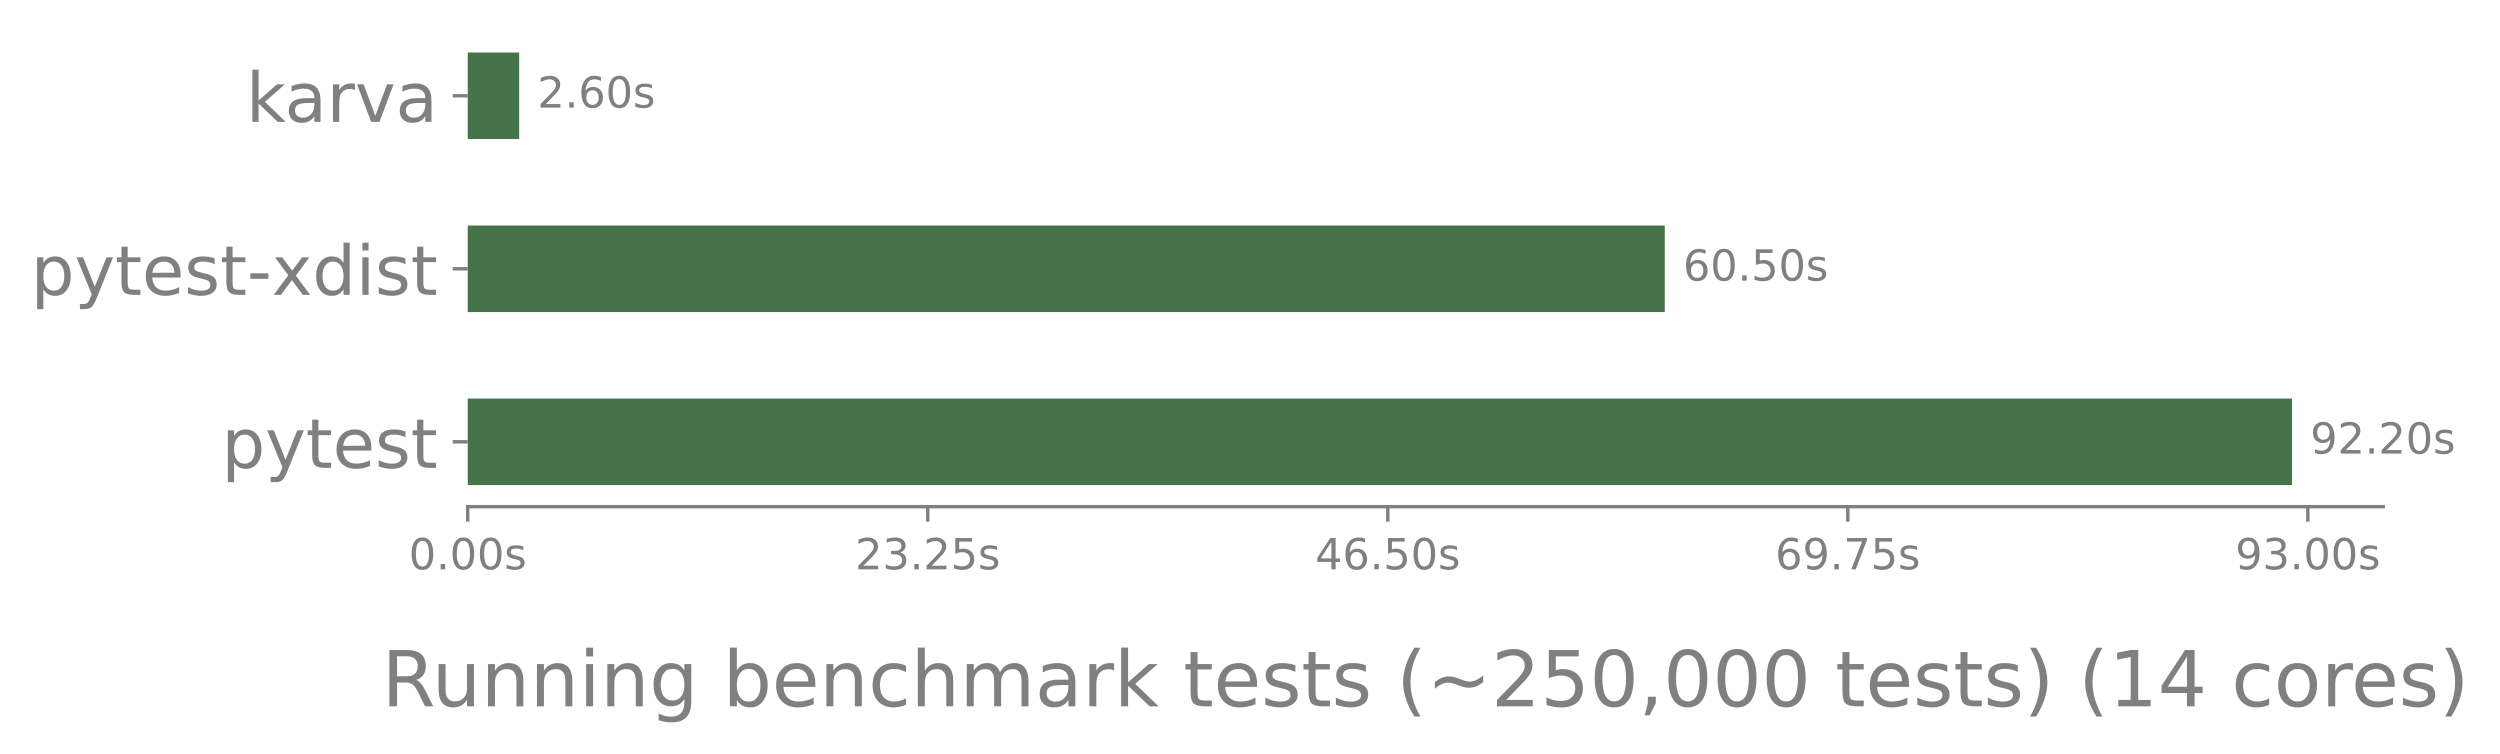
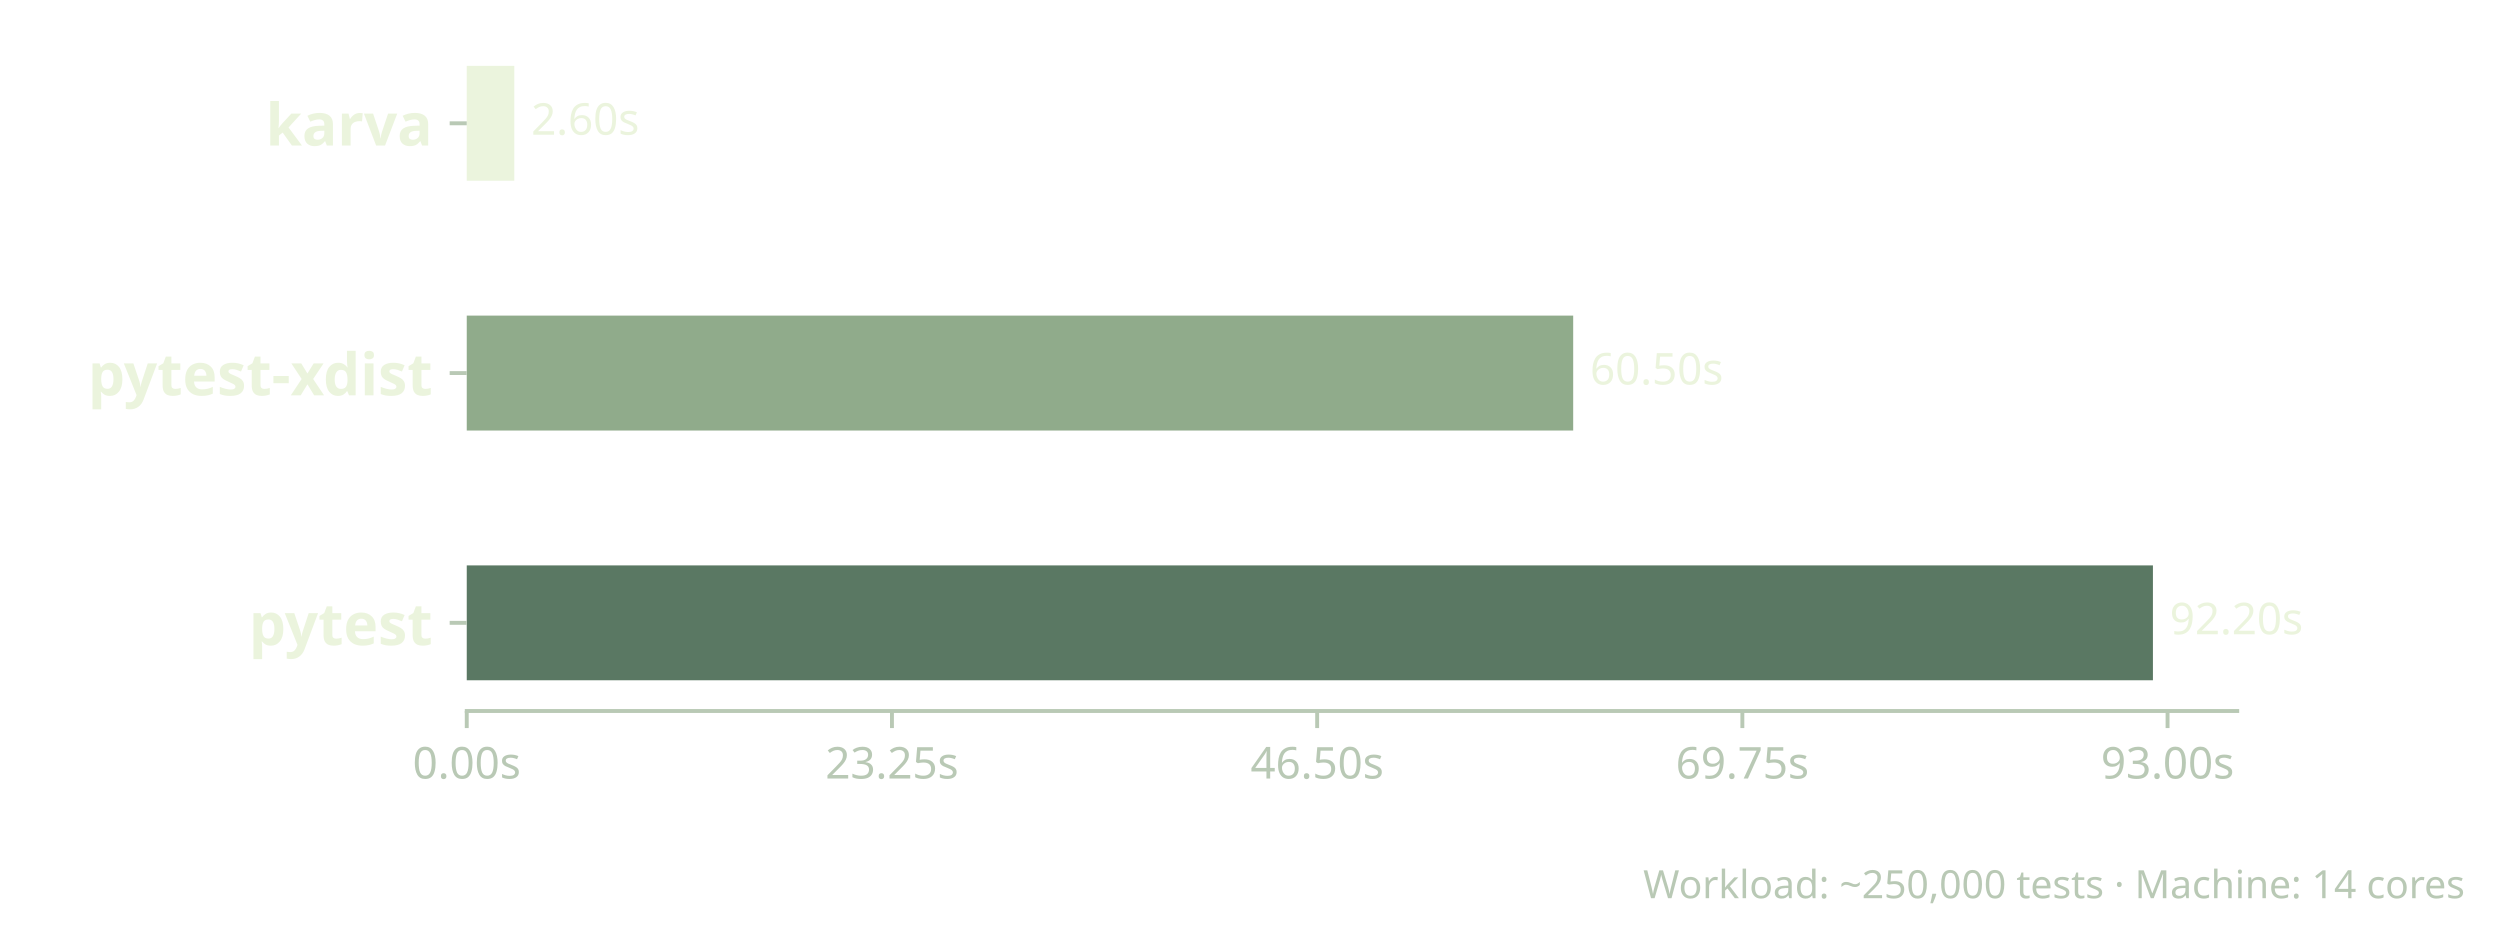
- <svg xmlns="http://www.w3.org/2000/svg" xmlns:xlink="http://www.w3.org/1999/xlink" width="582.624pt" height="175.551pt" viewBox="0 0 582.624 175.551" version="1.1">
+ <svg xmlns="http://www.w3.org/2000/svg" xmlns:xlink="http://www.w3.org/1999/xlink" width="512.401pt" height="193.226pt" viewBox="0 0 512.401 193.226" version="1.1">
  <defs>
    <style type="text/css">*{stroke-linejoin: round; stroke-linecap: butt}</style>
  </defs>
  <g id="figure_1">
    <g id="patch_1">
-       <path d="M 0 175.551  L 582.624 175.551  L 582.624 0  L 0 0  L 0 175.551  z " style="fill: none" />
+       <path d="M 0 193.226 L 512.401 193.226 L 512.401 0 L 0 0 L 0 193.226 z " style="fill: none; opacity: 0" />
    </g>
    <g id="axes_1">
      <g id="patch_2">
-         <path d="M 109.005 118.08  L 555.405 118.08  L 555.405 7.2  L 109.005 7.2  L 109.005 118.08  z " style="fill: none" />
+         <path d="M 95.665 145.728 L 458.545 145.728 L 458.545 7.2 L 95.665 7.2 L 95.665 145.728 z " style="fill: none" />
      </g>
      <g id="patch_3">
-         <path d="M 109.005 113.04  L 534.148 113.04  L 534.148 92.88  L 109.005 92.88  z " clip-path="url(#p5ca780731c)" style="fill: #45744a" />
+         <path d="M 95.665 139.431 L 441.265 139.431 L 441.265 115.883 L 95.665 115.883 z " clip-path="url(#pee93903b64)" style="fill: #5a7863" />
      </g>
      <g id="patch_4">
-         <path d="M 109.005 72.72  L 387.976 72.72  L 387.976 52.56  L 109.005 52.56  z " clip-path="url(#p5ca780731c)" style="fill: #45744a" />
+         <path d="M 95.665 88.238 L 322.442 88.238 L 322.442 64.69 L 95.665 64.69 z " clip-path="url(#pee93903b64)" style="fill: #90ab8b" />
      </g>
      <g id="patch_5">
-         <path d="M 109.005 32.4  L 120.994 32.4  L 120.994 12.24  L 109.005 12.24  z " clip-path="url(#p5ca780731c)" style="fill: #45744a" />
+         <path d="M 95.665 37.045 L 105.411 37.045 L 105.411 13.497 L 95.665 13.497 z " clip-path="url(#pee93903b64)" style="fill: #ebf4dd" />
      </g>
      <g id="matplotlib.axis_1">
        <g id="xtick_1">
          <g id="line2d_1">
            <defs>
-               <path id="m6930862389" d="M 0 0  L 0 3.5  " style="stroke: #808080; stroke-width: 0.8" />
+               <path id="m3d14f7c74e" d="M 0 0 L 0 3.5 " style="stroke: #b9c9b5; stroke-width: 0.8" />
            </defs>
            <g>
-               <use xlink:href="#m6930862389" x="109.005" y="118.08" style="fill: #808080; stroke: #808080; stroke-width: 0.8" />
+               <use xlink:href="#m3d14f7c74e" x="95.665" y="145.728" style="fill: #b9c9b5; stroke: #b9c9b5; stroke-width: 0.8" />
            </g>
          </g>
          <g id="text_1">
-             <g style="fill: #808080" transform="translate(95.2675 132.6784) scale(0.1 -0.1)">
-               <defs>
-                 <path id="DejaVuSans-30" d="M 2034 4250  Q 1547 4250 1301 3770  Q 1056 3291 1056 2328  Q 1056 1369 1301 889  Q 1547 409 2034 409  Q 2525 409 2770 889  Q 3016 1369 3016 2328  Q 3016 3291 2770 3770  Q 2525 4250 2034 4250  z M 2034 4750  Q 2819 4750 3233 4129  Q 3647 3509 3647 2328  Q 3647 1150 3233 529  Q 2819 -91 2034 -91  Q 1250 -91 836 529  Q 422 1150 422 2328  Q 422 3509 836 4129  Q 1250 4750 2034 4750  z " transform="scale(0.015625)" />
-                 <path id="DejaVuSans-2e" d="M 684 794  L 1344 794  L 1344 0  L 684 0  L 684 794  z " transform="scale(0.015625)" />
-                 <path id="DejaVuSans-73" d="M 2834 3397  L 2834 2853  Q 2591 2978 2328 3040  Q 2066 3103 1784 3103  Q 1356 3103 1142 2972  Q 928 2841 928 2578  Q 928 2378 1081 2264  Q 1234 2150 1697 2047  L 1894 2003  Q 2506 1872 2764 1633  Q 3022 1394 3022 966  Q 3022 478 2636 193  Q 2250 -91 1575 -91  Q 1294 -91 989 -36  Q 684 19 347 128  L 347 722  Q 666 556 975 473  Q 1284 391 1588 391  Q 1994 391 2212 530  Q 2431 669 2431 922  Q 2431 1156 2273 1281  Q 2116 1406 1581 1522  L 1381 1569  Q 847 1681 609 1914  Q 372 2147 372 2553  Q 372 3047 722 3315  Q 1072 3584 1716 3584  Q 2034 3584 2315 3537  Q 2597 3491 2834 3397  z " transform="scale(0.015625)" />
-               </defs>
-               <use xlink:href="#DejaVuSans-30" />
-               <use xlink:href="#DejaVuSans-2e" transform="translate(63.62305 0)" />
-               <use xlink:href="#DejaVuSans-30" transform="translate(95.41016 0)" />
-               <use xlink:href="#DejaVuSans-30" transform="translate(159.0332 0)" />
-               <use xlink:href="#DejaVuSans-73" transform="translate(222.6562 0)" />
-             </g>
+             <text style="font-size: 9px; font-family: Manrope, system-ui, sans-serif; text-anchor: middle; fill: #b9c9b5" x="95.665" y="159.566" transform="rotate(-0 95.665 159.5659)">0.00s</text>
          </g>
        </g>
        <g id="xtick_2">
          <g id="line2d_2">
            <g>
-               <use xlink:href="#m6930862389" x="216.213" y="118.08" style="fill: #808080; stroke: #808080; stroke-width: 0.8" />
+               <use xlink:href="#m3d14f7c74e" x="182.815" y="145.728" style="fill: #b9c9b5; stroke: #b9c9b5; stroke-width: 0.8" />
            </g>
          </g>
          <g id="text_2">
-             <g style="fill: #808080" transform="translate(199.2942 132.6784) scale(0.1 -0.1)">
-               <defs>
-                 <path id="DejaVuSans-32" d="M 1228 531  L 3431 531  L 3431 0  L 469 0  L 469 531  Q 828 903 1448 1529  Q 2069 2156 2228 2338  Q 2531 2678 2651 2914  Q 2772 3150 2772 3378  Q 2772 3750 2511 3984  Q 2250 4219 1831 4219  Q 1534 4219 1204 4116  Q 875 4013 500 3803  L 500 4441  Q 881 4594 1212 4672  Q 1544 4750 1819 4750  Q 2544 4750 2975 4387  Q 3406 4025 3406 3419  Q 3406 3131 3298 2873  Q 3191 2616 2906 2266  Q 2828 2175 2409 1742  Q 1991 1309 1228 531  z " transform="scale(0.015625)" />
-                 <path id="DejaVuSans-33" d="M 2597 2516  Q 3050 2419 3304 2112  Q 3559 1806 3559 1356  Q 3559 666 3084 287  Q 2609 -91 1734 -91  Q 1441 -91 1130 -33  Q 819 25 488 141  L 488 750  Q 750 597 1062 519  Q 1375 441 1716 441  Q 2309 441 2620 675  Q 2931 909 2931 1356  Q 2931 1769 2642 2001  Q 2353 2234 1838 2234  L 1294 2234  L 1294 2753  L 1863 2753  Q 2328 2753 2575 2939  Q 2822 3125 2822 3475  Q 2822 3834 2567 4026  Q 2313 4219 1838 4219  Q 1578 4219 1281 4162  Q 984 4106 628 3988  L 628 4550  Q 988 4650 1302 4700  Q 1616 4750 1894 4750  Q 2613 4750 3031 4423  Q 3450 4097 3450 3541  Q 3450 3153 3228 2886  Q 3006 2619 2597 2516  z " transform="scale(0.015625)" />
-                 <path id="DejaVuSans-35" d="M 691 4666  L 3169 4666  L 3169 4134  L 1269 4134  L 1269 2991  Q 1406 3038 1543 3061  Q 1681 3084 1819 3084  Q 2600 3084 3056 2656  Q 3513 2228 3513 1497  Q 3513 744 3044 326  Q 2575 -91 1722 -91  Q 1428 -91 1123 -41  Q 819 9 494 109  L 494 744  Q 775 591 1075 516  Q 1375 441 1709 441  Q 2250 441 2565 725  Q 2881 1009 2881 1497  Q 2881 1984 2565 2268  Q 2250 2553 1709 2553  Q 1456 2553 1204 2497  Q 953 2441 691 2322  L 691 4666  z " transform="scale(0.015625)" />
-               </defs>
-               <use xlink:href="#DejaVuSans-32" />
-               <use xlink:href="#DejaVuSans-33" transform="translate(63.62305 0)" />
-               <use xlink:href="#DejaVuSans-2e" transform="translate(127.2461 0)" />
-               <use xlink:href="#DejaVuSans-32" transform="translate(159.0332 0)" />
-               <use xlink:href="#DejaVuSans-35" transform="translate(222.6562 0)" />
-               <use xlink:href="#DejaVuSans-73" transform="translate(286.2793 0)" />
-             </g>
+             <text style="font-size: 9px; font-family: Manrope, system-ui, sans-serif; text-anchor: middle; fill: #b9c9b5" x="182.815" y="159.566" transform="rotate(-0 182.8147 159.5659)">23.25s</text>
          </g>
        </g>
        <g id="xtick_3">
          <g id="line2d_3">
            <g>
-               <use xlink:href="#m6930862389" x="323.421" y="118.08" style="fill: #808080; stroke: #808080; stroke-width: 0.8" />
+               <use xlink:href="#m3d14f7c74e" x="269.964" y="145.728" style="fill: #b9c9b5; stroke: #b9c9b5; stroke-width: 0.8" />
            </g>
          </g>
          <g id="text_3">
-             <g style="fill: #808080" transform="translate(306.5021 132.6784) scale(0.1 -0.1)">
-               <defs>
-                 <path id="DejaVuSans-34" d="M 2419 4116  L 825 1625  L 2419 1625  L 2419 4116  z M 2253 4666  L 3047 4666  L 3047 1625  L 3713 1625  L 3713 1100  L 3047 1100  L 3047 0  L 2419 0  L 2419 1100  L 313 1100  L 313 1709  L 2253 4666  z " transform="scale(0.015625)" />
-                 <path id="DejaVuSans-36" d="M 2113 2584  Q 1688 2584 1439 2293  Q 1191 2003 1191 1497  Q 1191 994 1439 701  Q 1688 409 2113 409  Q 2538 409 2786 701  Q 3034 994 3034 1497  Q 3034 2003 2786 2293  Q 2538 2584 2113 2584  z M 3366 4563  L 3366 3988  Q 3128 4100 2886 4159  Q 2644 4219 2406 4219  Q 1781 4219 1451 3797  Q 1122 3375 1075 2522  Q 1259 2794 1537 2939  Q 1816 3084 2150 3084  Q 2853 3084 3261 2657  Q 3669 2231 3669 1497  Q 3669 778 3244 343  Q 2819 -91 2113 -91  Q 1303 -91 875 529  Q 447 1150 447 2328  Q 447 3434 972 4092  Q 1497 4750 2381 4750  Q 2619 4750 2861 4703  Q 3103 4656 3366 4563  z " transform="scale(0.015625)" />
-               </defs>
-               <use xlink:href="#DejaVuSans-34" />
-               <use xlink:href="#DejaVuSans-36" transform="translate(63.62305 0)" />
-               <use xlink:href="#DejaVuSans-2e" transform="translate(127.2461 0)" />
-               <use xlink:href="#DejaVuSans-35" transform="translate(159.0332 0)" />
-               <use xlink:href="#DejaVuSans-30" transform="translate(222.6562 0)" />
-               <use xlink:href="#DejaVuSans-73" transform="translate(286.2793 0)" />
-             </g>
+             <text style="font-size: 9px; font-family: Manrope, system-ui, sans-serif; text-anchor: middle; fill: #b9c9b5" x="269.964" y="159.566" transform="rotate(-0 269.9643 159.5659)">46.50s</text>
          </g>
        </g>
        <g id="xtick_4">
          <g id="line2d_4">
            <g>
-               <use xlink:href="#m6930862389" x="430.629" y="118.08" style="fill: #808080; stroke: #808080; stroke-width: 0.8" />
+               <use xlink:href="#m3d14f7c74e" x="357.114" y="145.728" style="fill: #b9c9b5; stroke: #b9c9b5; stroke-width: 0.8" />
            </g>
          </g>
          <g id="text_4">
-             <g style="fill: #808080" transform="translate(413.71 132.6784) scale(0.1 -0.1)">
-               <defs>
-                 <path id="DejaVuSans-39" d="M 703 97  L 703 672  Q 941 559 1184 500  Q 1428 441 1663 441  Q 2288 441 2617 861  Q 2947 1281 2994 2138  Q 2813 1869 2534 1725  Q 2256 1581 1919 1581  Q 1219 1581 811 2004  Q 403 2428 403 3163  Q 403 3881 828 4315  Q 1253 4750 1959 4750  Q 2769 4750 3195 4129  Q 3622 3509 3622 2328  Q 3622 1225 3098 567  Q 2575 -91 1691 -91  Q 1453 -91 1209 -44  Q 966 3 703 97  z M 1959 2075  Q 2384 2075 2632 2365  Q 2881 2656 2881 3163  Q 2881 3666 2632 3958  Q 2384 4250 1959 4250  Q 1534 4250 1286 3958  Q 1038 3666 1038 3163  Q 1038 2656 1286 2365  Q 1534 2075 1959 2075  z " transform="scale(0.015625)" />
-                 <path id="DejaVuSans-37" d="M 525 4666  L 3525 4666  L 3525 4397  L 1831 0  L 1172 0  L 2766 4134  L 525 4134  L 525 4666  z " transform="scale(0.015625)" />
-               </defs>
-               <use xlink:href="#DejaVuSans-36" />
-               <use xlink:href="#DejaVuSans-39" transform="translate(63.62305 0)" />
-               <use xlink:href="#DejaVuSans-2e" transform="translate(127.2461 0)" />
-               <use xlink:href="#DejaVuSans-37" transform="translate(159.0332 0)" />
-               <use xlink:href="#DejaVuSans-35" transform="translate(222.6562 0)" />
-               <use xlink:href="#DejaVuSans-73" transform="translate(286.2793 0)" />
-             </g>
+             <text style="font-size: 9px; font-family: Manrope, system-ui, sans-serif; text-anchor: middle; fill: #b9c9b5" x="357.114" y="159.566" transform="rotate(-0 357.114 159.5659)">69.75s</text>
          </g>
        </g>
        <g id="xtick_5">
          <g id="line2d_5">
            <g>
-               <use xlink:href="#m6930862389" x="537.837" y="118.08" style="fill: #808080; stroke: #808080; stroke-width: 0.8" />
+               <use xlink:href="#m3d14f7c74e" x="444.264" y="145.728" style="fill: #b9c9b5; stroke: #b9c9b5; stroke-width: 0.8" />
            </g>
          </g>
          <g id="text_5">
-             <g style="fill: #808080" transform="translate(520.918 132.6784) scale(0.1 -0.1)">
-               <use xlink:href="#DejaVuSans-39" />
-               <use xlink:href="#DejaVuSans-33" transform="translate(63.62305 0)" />
-               <use xlink:href="#DejaVuSans-2e" transform="translate(127.2461 0)" />
-               <use xlink:href="#DejaVuSans-30" transform="translate(159.0332 0)" />
-               <use xlink:href="#DejaVuSans-30" transform="translate(222.6562 0)" />
-               <use xlink:href="#DejaVuSans-73" transform="translate(286.2793 0)" />
-             </g>
+             <text style="font-size: 9px; font-family: Manrope, system-ui, sans-serif; text-anchor: middle; fill: #b9c9b5" x="444.264" y="159.566" transform="rotate(-0 444.2637 159.5659)">93.00s</text>
          </g>
        </g>
      </g>
      <g id="matplotlib.axis_2">
        <g id="ytick_1">
          <g id="line2d_6">
            <defs>
-               <path id="m93cf760668" d="M 0 0  L -3.5 0  " style="stroke: #808080; stroke-width: 0.8" />
+               <path id="m4d3afe15ef" d="M 0 0 L -3.5 0 " style="stroke: #b9c9b5; stroke-width: 0.8" />
            </defs>
            <g>
-               <use xlink:href="#m93cf760668" x="109.005" y="102.96" style="fill: #808080; stroke: #808080; stroke-width: 0.8" />
+               <use xlink:href="#m4d3afe15ef" x="95.665" y="127.657" style="fill: #b9c9b5; stroke: #b9c9b5; stroke-width: 0.8" />
            </g>
          </g>
          <g id="text_6">
-             <g style="fill: #808080" transform="translate(51.6525 109.0387) scale(0.16 -0.16)">
-               <defs>
-                 <path id="DejaVuSans-70" d="M 1159 525  L 1159 -1331  L 581 -1331  L 581 3500  L 1159 3500  L 1159 2969  Q 1341 3281 1617 3432  Q 1894 3584 2278 3584  Q 2916 3584 3314 3078  Q 3713 2572 3713 1747  Q 3713 922 3314 415  Q 2916 -91 2278 -91  Q 1894 -91 1617 61  Q 1341 213 1159 525  z M 3116 1747  Q 3116 2381 2855 2742  Q 2594 3103 2138 3103  Q 1681 3103 1420 2742  Q 1159 2381 1159 1747  Q 1159 1113 1420 752  Q 1681 391 2138 391  Q 2594 391 2855 752  Q 3116 1113 3116 1747  z " transform="scale(0.015625)" />
-                 <path id="DejaVuSans-79" d="M 2059 -325  Q 1816 -950 1584 -1140  Q 1353 -1331 966 -1331  L 506 -1331  L 506 -850  L 844 -850  Q 1081 -850 1212 -737  Q 1344 -625 1503 -206  L 1606 56  L 191 3500  L 800 3500  L 1894 763  L 2988 3500  L 3597 3500  L 2059 -325  z " transform="scale(0.015625)" />
-                 <path id="DejaVuSans-74" d="M 1172 4494  L 1172 3500  L 2356 3500  L 2356 3053  L 1172 3053  L 1172 1153  Q 1172 725 1289 603  Q 1406 481 1766 481  L 2356 481  L 2356 0  L 1766 0  Q 1100 0 847 248  Q 594 497 594 1153  L 594 3053  L 172 3053  L 172 3500  L 594 3500  L 594 4494  L 1172 4494  z " transform="scale(0.015625)" />
-                 <path id="DejaVuSans-65" d="M 3597 1894  L 3597 1613  L 953 1613  Q 991 1019 1311 708  Q 1631 397 2203 397  Q 2534 397 2845 478  Q 3156 559 3463 722  L 3463 178  Q 3153 47 2828 -22  Q 2503 -91 2169 -91  Q 1331 -91 842 396  Q 353 884 353 1716  Q 353 2575 817 3079  Q 1281 3584 2069 3584  Q 2775 3584 3186 3129  Q 3597 2675 3597 1894  z M 3022 2063  Q 3016 2534 2758 2815  Q 2500 3097 2075 3097  Q 1594 3097 1305 2825  Q 1016 2553 972 2059  L 3022 2063  z " transform="scale(0.015625)" />
-               </defs>
-               <use xlink:href="#DejaVuSans-70" />
-               <use xlink:href="#DejaVuSans-79" transform="translate(63.47656 0)" />
-               <use xlink:href="#DejaVuSans-74" transform="translate(122.6562 0)" />
-               <use xlink:href="#DejaVuSans-65" transform="translate(161.8652 0)" />
-               <use xlink:href="#DejaVuSans-73" transform="translate(223.3887 0)" />
-               <use xlink:href="#DejaVuSans-74" transform="translate(275.4883 0)" />
-             </g>
+             <text style="font-weight: 700; font-size: 12px; font-family: Manrope, system-ui, sans-serif; text-anchor: end; fill: #ebf4dd" x="88.665" y="132.215" transform="rotate(-0 88.665 132.2155)">pytest</text>
          </g>
        </g>
        <g id="ytick_2">
          <g id="line2d_7">
            <g>
-               <use xlink:href="#m93cf760668" x="109.005" y="62.64" style="fill: #808080; stroke: #808080; stroke-width: 0.8" />
+               <use xlink:href="#m4d3afe15ef" x="95.665" y="76.464" style="fill: #b9c9b5; stroke: #b9c9b5; stroke-width: 0.8" />
            </g>
          </g>
          <g id="text_7">
-             <g style="fill: #808080" transform="translate(7.2 68.71875) scale(0.16 -0.16)">
-               <defs>
-                 <path id="DejaVuSans-2d" d="M 313 2009  L 1997 2009  L 1997 1497  L 313 1497  L 313 2009  z " transform="scale(0.015625)" />
-                 <path id="DejaVuSans-78" d="M 3513 3500  L 2247 1797  L 3578 0  L 2900 0  L 1881 1375  L 863 0  L 184 0  L 1544 1831  L 300 3500  L 978 3500  L 1906 2253  L 2834 3500  L 3513 3500  z " transform="scale(0.015625)" />
-                 <path id="DejaVuSans-64" d="M 2906 2969  L 2906 4863  L 3481 4863  L 3481 0  L 2906 0  L 2906 525  Q 2725 213 2448 61  Q 2172 -91 1784 -91  Q 1150 -91 751 415  Q 353 922 353 1747  Q 353 2572 751 3078  Q 1150 3584 1784 3584  Q 2172 3584 2448 3432  Q 2725 3281 2906 2969  z M 947 1747  Q 947 1113 1208 752  Q 1469 391 1925 391  Q 2381 391 2643 752  Q 2906 1113 2906 1747  Q 2906 2381 2643 2742  Q 2381 3103 1925 3103  Q 1469 3103 1208 2742  Q 947 2381 947 1747  z " transform="scale(0.015625)" />
-                 <path id="DejaVuSans-69" d="M 603 3500  L 1178 3500  L 1178 0  L 603 0  L 603 3500  z M 603 4863  L 1178 4863  L 1178 4134  L 603 4134  L 603 4863  z " transform="scale(0.015625)" />
-               </defs>
-               <use xlink:href="#DejaVuSans-70" />
-               <use xlink:href="#DejaVuSans-79" transform="translate(63.47656 0)" />
-               <use xlink:href="#DejaVuSans-74" transform="translate(122.6562 0)" />
-               <use xlink:href="#DejaVuSans-65" transform="translate(161.8652 0)" />
-               <use xlink:href="#DejaVuSans-73" transform="translate(223.3887 0)" />
-               <use xlink:href="#DejaVuSans-74" transform="translate(275.4883 0)" />
-               <use xlink:href="#DejaVuSans-2d" transform="translate(314.6973 0)" />
-               <use xlink:href="#DejaVuSans-78" transform="translate(350.7812 0)" />
-               <use xlink:href="#DejaVuSans-64" transform="translate(409.9609 0)" />
-               <use xlink:href="#DejaVuSans-69" transform="translate(473.4375 0)" />
-               <use xlink:href="#DejaVuSans-73" transform="translate(501.2207 0)" />
-               <use xlink:href="#DejaVuSans-74" transform="translate(553.3203 0)" />
-             </g>
+             <text style="font-weight: 700; font-size: 12px; font-family: Manrope, system-ui, sans-serif; text-anchor: end; fill: #ebf4dd" x="88.665" y="81.023" transform="rotate(-0 88.665 81.02306)">pytest-xdist</text>
          </g>
        </g>
        <g id="ytick_3">
          <g id="line2d_8">
            <g>
-               <use xlink:href="#m93cf760668" x="109.005" y="22.32" style="fill: #808080; stroke: #808080; stroke-width: 0.8" />
+               <use xlink:href="#m4d3afe15ef" x="95.665" y="25.271" style="fill: #b9c9b5; stroke: #b9c9b5; stroke-width: 0.8" />
            </g>
          </g>
          <g id="text_8">
-             <g style="fill: #808080" transform="translate(57.3625 28.39875) scale(0.16 -0.16)">
-               <defs>
-                 <path id="DejaVuSans-6b" d="M 581 4863  L 1159 4863  L 1159 1991  L 2875 3500  L 3609 3500  L 1753 1863  L 3688 0  L 2938 0  L 1159 1709  L 1159 0  L 581 0  L 581 4863  z " transform="scale(0.015625)" />
-                 <path id="DejaVuSans-61" d="M 2194 1759  Q 1497 1759 1228 1600  Q 959 1441 959 1056  Q 959 750 1161 570  Q 1363 391 1709 391  Q 2188 391 2477 730  Q 2766 1069 2766 1631  L 2766 1759  L 2194 1759  z M 3341 1997  L 3341 0  L 2766 0  L 2766 531  Q 2569 213 2275 61  Q 1981 -91 1556 -91  Q 1019 -91 701 211  Q 384 513 384 1019  Q 384 1609 779 1909  Q 1175 2209 1959 2209  L 2766 2209  L 2766 2266  Q 2766 2663 2505 2880  Q 2244 3097 1772 3097  Q 1472 3097 1187 3025  Q 903 2953 641 2809  L 641 3341  Q 956 3463 1253 3523  Q 1550 3584 1831 3584  Q 2591 3584 2966 3190  Q 3341 2797 3341 1997  z " transform="scale(0.015625)" />
-                 <path id="DejaVuSans-72" d="M 2631 2963  Q 2534 3019 2420 3045  Q 2306 3072 2169 3072  Q 1681 3072 1420 2755  Q 1159 2438 1159 1844  L 1159 0  L 581 0  L 581 3500  L 1159 3500  L 1159 2956  Q 1341 3275 1631 3429  Q 1922 3584 2338 3584  Q 2397 3584 2469 3576  Q 2541 3569 2628 3553  L 2631 2963  z " transform="scale(0.015625)" />
-                 <path id="DejaVuSans-76" d="M 191 3500  L 800 3500  L 1894 563  L 2988 3500  L 3597 3500  L 2284 0  L 1503 0  L 191 3500  z " transform="scale(0.015625)" />
-               </defs>
-               <use xlink:href="#DejaVuSans-6b" />
-               <use xlink:href="#DejaVuSans-61" transform="translate(56.16016 0)" />
-               <use xlink:href="#DejaVuSans-72" transform="translate(117.4395 0)" />
-               <use xlink:href="#DejaVuSans-76" transform="translate(158.5527 0)" />
-               <use xlink:href="#DejaVuSans-61" transform="translate(217.7324 0)" />
-             </g>
+             <text style="font-weight: 700; font-size: 12px; font-family: Manrope, system-ui, sans-serif; text-anchor: end; fill: #ebf4dd" x="88.665" y="29.83" transform="rotate(-0 88.665 29.83016)">karva</text>
          </g>
        </g>
      </g>
      <g id="patch_6">
-         <path d="M 109.005 118.08  L 555.405 118.08  " style="fill: none; stroke: #808080; stroke-width: 0.8; stroke-linejoin: miter; stroke-linecap: square" />
+         <path d="M 95.665 145.728 L 458.545 145.728 " style="fill: none; stroke: #b9c9b5; stroke-width: 0.8; stroke-linejoin: miter; stroke-linecap: square" />
      </g>
      <g id="text_9">
-         <g style="fill: #808080" transform="translate(538.3993 105.7194) scale(0.1 -0.1)">
-           <use xlink:href="#DejaVuSans-39" />
-           <use xlink:href="#DejaVuSans-32" transform="translate(63.62305 0)" />
-           <use xlink:href="#DejaVuSans-2e" transform="translate(127.2461 0)" />
-           <use xlink:href="#DejaVuSans-32" transform="translate(159.0332 0)" />
-           <use xlink:href="#DejaVuSans-30" transform="translate(222.6562 0)" />
-           <use xlink:href="#DejaVuSans-73" transform="translate(286.2793 0)" />
-         </g>
+         <text style="font-size: 9px; font-family: Manrope, system-ui, sans-serif; text-anchor: start; fill: #ebf4dd" x="444.721" y="129.995" transform="rotate(-0 444.721 129.9948)">92.20s</text>
      </g>
      <g id="text_10">
-         <g style="fill: #808080" transform="translate(392.2276 65.39938) scale(0.1 -0.1)">
-           <use xlink:href="#DejaVuSans-36" />
-           <use xlink:href="#DejaVuSans-30" transform="translate(63.62305 0)" />
-           <use xlink:href="#DejaVuSans-2e" transform="translate(127.2461 0)" />
-           <use xlink:href="#DejaVuSans-35" transform="translate(159.0332 0)" />
-           <use xlink:href="#DejaVuSans-30" transform="translate(222.6562 0)" />
-           <use xlink:href="#DejaVuSans-73" transform="translate(286.2793 0)" />
-         </g>
+         <text style="font-size: 9px; font-family: Manrope, system-ui, sans-serif; text-anchor: start; fill: #ebf4dd" x="325.898" y="78.802" transform="rotate(-0 325.8976 78.80189)">60.50s</text>
      </g>
      <g id="text_11">
-         <g style="fill: #808080" transform="translate(125.2453 25.07937) scale(0.1 -0.1)">
-           <use xlink:href="#DejaVuSans-32" />
-           <use xlink:href="#DejaVuSans-2e" transform="translate(63.62305 0)" />
-           <use xlink:href="#DejaVuSans-36" transform="translate(95.41016 0)" />
-           <use xlink:href="#DejaVuSans-30" transform="translate(159.0332 0)" />
-           <use xlink:href="#DejaVuSans-73" transform="translate(222.6562 0)" />
-         </g>
+         <text style="font-size: 9px; font-family: Manrope, system-ui, sans-serif; text-anchor: start; fill: #ebf4dd" x="108.867" y="27.609" transform="rotate(-0 108.8668 27.60899)">2.60s</text>
      </g>
-       <g id="text_12">
-         <g style="fill: #808080" transform="translate(88.98562 164.608) scale(0.18 -0.18)">
-           <defs>
-             <path id="DejaVuSans-52" d="M 2841 2188  Q 3044 2119 3236 1894  Q 3428 1669 3622 1275  L 4263 0  L 3584 0  L 2988 1197  Q 2756 1666 2539 1819  Q 2322 1972 1947 1972  L 1259 1972  L 1259 0  L 628 0  L 628 4666  L 2053 4666  Q 2853 4666 3247 4331  Q 3641 3997 3641 3322  Q 3641 2881 3436 2590  Q 3231 2300 2841 2188  z M 1259 4147  L 1259 2491  L 2053 2491  Q 2509 2491 2742 2702  Q 2975 2913 2975 3322  Q 2975 3731 2742 3939  Q 2509 4147 2053 4147  L 1259 4147  z " transform="scale(0.015625)" />
-             <path id="DejaVuSans-75" d="M 544 1381  L 544 3500  L 1119 3500  L 1119 1403  Q 1119 906 1312 657  Q 1506 409 1894 409  Q 2359 409 2629 706  Q 2900 1003 2900 1516  L 2900 3500  L 3475 3500  L 3475 0  L 2900 0  L 2900 538  Q 2691 219 2414 64  Q 2138 -91 1772 -91  Q 1169 -91 856 284  Q 544 659 544 1381  z M 1991 3584  L 1991 3584  z " transform="scale(0.015625)" />
-             <path id="DejaVuSans-6e" d="M 3513 2113  L 3513 0  L 2938 0  L 2938 2094  Q 2938 2591 2744 2837  Q 2550 3084 2163 3084  Q 1697 3084 1428 2787  Q 1159 2491 1159 1978  L 1159 0  L 581 0  L 581 3500  L 1159 3500  L 1159 2956  Q 1366 3272 1645 3428  Q 1925 3584 2291 3584  Q 2894 3584 3203 3211  Q 3513 2838 3513 2113  z " transform="scale(0.015625)" />
-             <path id="DejaVuSans-67" d="M 2906 1791  Q 2906 2416 2648 2759  Q 2391 3103 1925 3103  Q 1463 3103 1205 2759  Q 947 2416 947 1791  Q 947 1169 1205 825  Q 1463 481 1925 481  Q 2391 481 2648 825  Q 2906 1169 2906 1791  z M 3481 434  Q 3481 -459 3084 -895  Q 2688 -1331 1869 -1331  Q 1566 -1331 1297 -1286  Q 1028 -1241 775 -1147  L 775 -588  Q 1028 -725 1275 -790  Q 1522 -856 1778 -856  Q 2344 -856 2625 -561  Q 2906 -266 2906 331  L 2906 616  Q 2728 306 2450 153  Q 2172 0 1784 0  Q 1141 0 747 490  Q 353 981 353 1791  Q 353 2603 747 3093  Q 1141 3584 1784 3584  Q 2172 3584 2450 3431  Q 2728 3278 2906 2969  L 2906 3500  L 3481 3500  L 3481 434  z " transform="scale(0.015625)" />
-             <path id="DejaVuSans-20" transform="scale(0.015625)" />
-             <path id="DejaVuSans-62" d="M 3116 1747  Q 3116 2381 2855 2742  Q 2594 3103 2138 3103  Q 1681 3103 1420 2742  Q 1159 2381 1159 1747  Q 1159 1113 1420 752  Q 1681 391 2138 391  Q 2594 391 2855 752  Q 3116 1113 3116 1747  z M 1159 2969  Q 1341 3281 1617 3432  Q 1894 3584 2278 3584  Q 2916 3584 3314 3078  Q 3713 2572 3713 1747  Q 3713 922 3314 415  Q 2916 -91 2278 -91  Q 1894 -91 1617 61  Q 1341 213 1159 525  L 1159 0  L 581 0  L 581 4863  L 1159 4863  L 1159 2969  z " transform="scale(0.015625)" />
-             <path id="DejaVuSans-63" d="M 3122 3366  L 3122 2828  Q 2878 2963 2633 3030  Q 2388 3097 2138 3097  Q 1578 3097 1268 2742  Q 959 2388 959 1747  Q 959 1106 1268 751  Q 1578 397 2138 397  Q 2388 397 2633 464  Q 2878 531 3122 666  L 3122 134  Q 2881 22 2623 -34  Q 2366 -91 2075 -91  Q 1284 -91 818 406  Q 353 903 353 1747  Q 353 2603 823 3093  Q 1294 3584 2113 3584  Q 2378 3584 2631 3529  Q 2884 3475 3122 3366  z " transform="scale(0.015625)" />
-             <path id="DejaVuSans-68" d="M 3513 2113  L 3513 0  L 2938 0  L 2938 2094  Q 2938 2591 2744 2837  Q 2550 3084 2163 3084  Q 1697 3084 1428 2787  Q 1159 2491 1159 1978  L 1159 0  L 581 0  L 581 4863  L 1159 4863  L 1159 2956  Q 1366 3272 1645 3428  Q 1925 3584 2291 3584  Q 2894 3584 3203 3211  Q 3513 2838 3513 2113  z " transform="scale(0.015625)" />
-             <path id="DejaVuSans-6d" d="M 3328 2828  Q 3544 3216 3844 3400  Q 4144 3584 4550 3584  Q 5097 3584 5394 3201  Q 5691 2819 5691 2113  L 5691 0  L 5113 0  L 5113 2094  Q 5113 2597 4934 2840  Q 4756 3084 4391 3084  Q 3944 3084 3684 2787  Q 3425 2491 3425 1978  L 3425 0  L 2847 0  L 2847 2094  Q 2847 2600 2669 2842  Q 2491 3084 2119 3084  Q 1678 3084 1418 2786  Q 1159 2488 1159 1978  L 1159 0  L 581 0  L 581 3500  L 1159 3500  L 1159 2956  Q 1356 3278 1631 3431  Q 1906 3584 2284 3584  Q 2666 3584 2933 3390  Q 3200 3197 3328 2828  z " transform="scale(0.015625)" />
-             <path id="DejaVuSans-28" d="M 1984 4856  Q 1566 4138 1362 3434  Q 1159 2731 1159 2009  Q 1159 1288 1364 580  Q 1569 -128 1984 -844  L 1484 -844  Q 1016 -109 783 600  Q 550 1309 550 2009  Q 550 2706 781 3412  Q 1013 4119 1484 4856  L 1984 4856  z " transform="scale(0.015625)" />
-             <path id="DejaVuSans-7e" d="M 4684 2553  L 4684 1997  Q 4356 1750 4076 1644  Q 3797 1538 3494 1538  Q 3150 1538 2694 1722  Q 2659 1734 2644 1741  Q 2622 1750 2575 1766  Q 2091 1959 1797 1959  Q 1522 1959 1253 1839  Q 984 1719 678 1459  L 678 2016  Q 1006 2263 1286 2370  Q 1566 2478 1869 2478  Q 2213 2478 2672 2291  Q 2703 2278 2719 2272  Q 2744 2263 2788 2247  Q 3272 2053 3566 2053  Q 3834 2053 4098 2172  Q 4363 2291 4684 2553  z " transform="scale(0.015625)" />
-             <path id="DejaVuSans-2c" d="M 750 794  L 1409 794  L 1409 256  L 897 -744  L 494 -744  L 750 256  L 750 794  z " transform="scale(0.015625)" />
-             <path id="DejaVuSans-29" d="M 513 4856  L 1013 4856  Q 1481 4119 1714 3412  Q 1947 2706 1947 2009  Q 1947 1309 1714 600  Q 1481 -109 1013 -844  L 513 -844  Q 928 -128 1133 580  Q 1338 1288 1338 2009  Q 1338 2731 1133 3434  Q 928 4138 513 4856  z " transform="scale(0.015625)" />
-             <path id="DejaVuSans-31" d="M 794 531  L 1825 531  L 1825 4091  L 703 3866  L 703 4441  L 1819 4666  L 2450 4666  L 2450 531  L 3481 531  L 3481 0  L 794 0  L 794 531  z " transform="scale(0.015625)" />
-             <path id="DejaVuSans-6f" d="M 1959 3097  Q 1497 3097 1228 2736  Q 959 2375 959 1747  Q 959 1119 1226 758  Q 1494 397 1959 397  Q 2419 397 2687 759  Q 2956 1122 2956 1747  Q 2956 2369 2687 2733  Q 2419 3097 1959 3097  z M 1959 3584  Q 2709 3584 3137 3096  Q 3566 2609 3566 1747  Q 3566 888 3137 398  Q 2709 -91 1959 -91  Q 1206 -91 779 398  Q 353 888 353 1747  Q 353 2609 779 3096  Q 1206 3584 1959 3584  z " transform="scale(0.015625)" />
-           </defs>
-           <use xlink:href="#DejaVuSans-52" />
-           <use xlink:href="#DejaVuSans-75" transform="translate(64.98242 0)" />
-           <use xlink:href="#DejaVuSans-6e" transform="translate(128.3613 0)" />
-           <use xlink:href="#DejaVuSans-6e" transform="translate(191.7402 0)" />
-           <use xlink:href="#DejaVuSans-69" transform="translate(255.1191 0)" />
-           <use xlink:href="#DejaVuSans-6e" transform="translate(282.9023 0)" />
-           <use xlink:href="#DejaVuSans-67" transform="translate(346.2812 0)" />
-           <use xlink:href="#DejaVuSans-20" transform="translate(409.7578 0)" />
-           <use xlink:href="#DejaVuSans-62" transform="translate(441.5449 0)" />
-           <use xlink:href="#DejaVuSans-65" transform="translate(505.0215 0)" />
-           <use xlink:href="#DejaVuSans-6e" transform="translate(566.5449 0)" />
-           <use xlink:href="#DejaVuSans-63" transform="translate(629.9238 0)" />
-           <use xlink:href="#DejaVuSans-68" transform="translate(684.9043 0)" />
-           <use xlink:href="#DejaVuSans-6d" transform="translate(748.2832 0)" />
-           <use xlink:href="#DejaVuSans-61" transform="translate(845.6953 0)" />
-           <use xlink:href="#DejaVuSans-72" transform="translate(906.9746 0)" />
-           <use xlink:href="#DejaVuSans-6b" transform="translate(948.0879 0)" />
-           <use xlink:href="#DejaVuSans-20" transform="translate(1005.998 0)" />
-           <use xlink:href="#DejaVuSans-74" transform="translate(1037.785 0)" />
-           <use xlink:href="#DejaVuSans-65" transform="translate(1076.994 0)" />
-           <use xlink:href="#DejaVuSans-73" transform="translate(1138.518 0)" />
-           <use xlink:href="#DejaVuSans-74" transform="translate(1190.617 0)" />
-           <use xlink:href="#DejaVuSans-73" transform="translate(1229.826 0)" />
-           <use xlink:href="#DejaVuSans-20" transform="translate(1281.926 0)" />
-           <use xlink:href="#DejaVuSans-28" transform="translate(1313.713 0)" />
-           <use xlink:href="#DejaVuSans-7e" transform="translate(1352.727 0)" />
-           <use xlink:href="#DejaVuSans-32" transform="translate(1436.516 0)" />
-           <use xlink:href="#DejaVuSans-35" transform="translate(1500.139 0)" />
-           <use xlink:href="#DejaVuSans-30" transform="translate(1563.762 0)" />
-           <use xlink:href="#DejaVuSans-2c" transform="translate(1627.385 0)" />
-           <use xlink:href="#DejaVuSans-30" transform="translate(1659.172 0)" />
-           <use xlink:href="#DejaVuSans-30" transform="translate(1722.795 0)" />
-           <use xlink:href="#DejaVuSans-30" transform="translate(1786.418 0)" />
-           <use xlink:href="#DejaVuSans-20" transform="translate(1850.041 0)" />
-           <use xlink:href="#DejaVuSans-74" transform="translate(1881.828 0)" />
-           <use xlink:href="#DejaVuSans-65" transform="translate(1921.037 0)" />
-           <use xlink:href="#DejaVuSans-73" transform="translate(1982.561 0)" />
-           <use xlink:href="#DejaVuSans-74" transform="translate(2034.66 0)" />
-           <use xlink:href="#DejaVuSans-73" transform="translate(2073.869 0)" />
-           <use xlink:href="#DejaVuSans-29" transform="translate(2125.969 0)" />
-           <use xlink:href="#DejaVuSans-20" transform="translate(2164.982 0)" />
-           <use xlink:href="#DejaVuSans-28" transform="translate(2196.77 0)" />
-           <use xlink:href="#DejaVuSans-31" transform="translate(2235.783 0)" />
-           <use xlink:href="#DejaVuSans-34" transform="translate(2299.406 0)" />
-           <use xlink:href="#DejaVuSans-20" transform="translate(2363.029 0)" />
-           <use xlink:href="#DejaVuSans-63" transform="translate(2394.816 0)" />
-           <use xlink:href="#DejaVuSans-6f" transform="translate(2449.797 0)" />
-           <use xlink:href="#DejaVuSans-72" transform="translate(2510.979 0)" />
-           <use xlink:href="#DejaVuSans-65" transform="translate(2549.842 0)" />
-           <use xlink:href="#DejaVuSans-73" transform="translate(2611.365 0)" />
-           <use xlink:href="#DejaVuSans-29" transform="translate(2663.465 0)" />
-         </g>
-       </g>
+     </g>
+     <g id="text_12">
+       <text style="font-size: 8px; font-family: Manrope, system-ui, sans-serif; text-anchor: end; fill: #b9c9b5" x="505.201" y="184.104" transform="rotate(-0 505.201 184.104)">Workload: ~250,000 tests · Machine: 14 cores</text>
    </g>
  </g>
  <defs>
-     <clipPath id="p5ca780731c">
-       <rect x="109.005" y="7.2" width="446.4" height="110.88" />
+     <clipPath id="pee93903b64">
+       <rect x="95.665" y="7.2" width="362.88" height="138.528" />
    </clipPath>
  </defs>
</svg>
